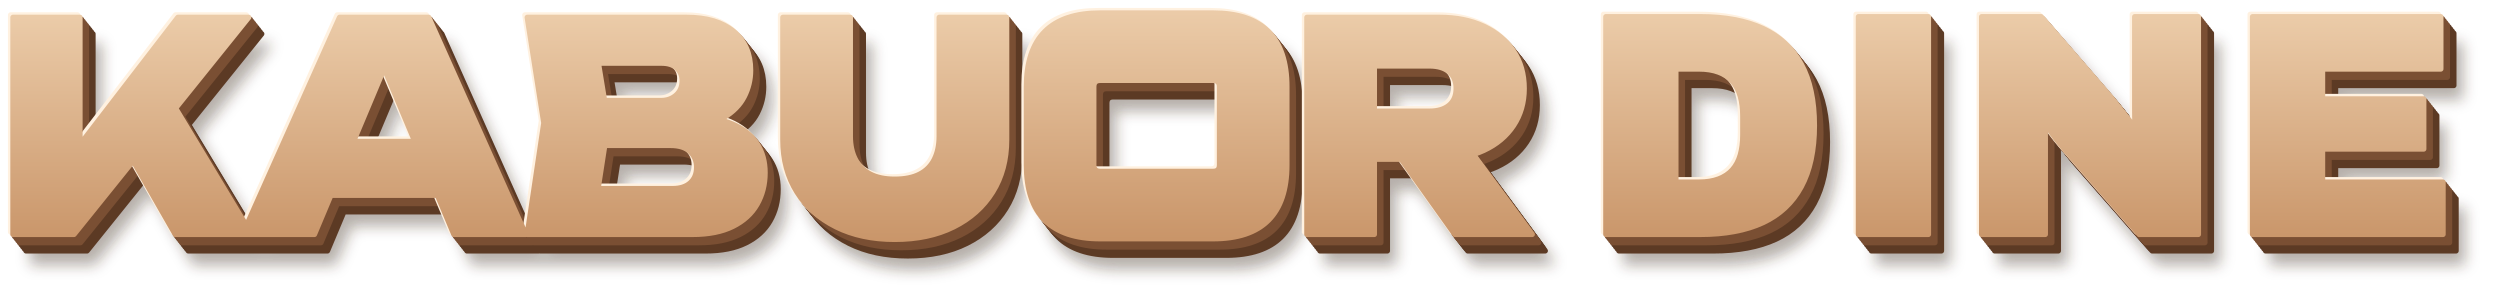
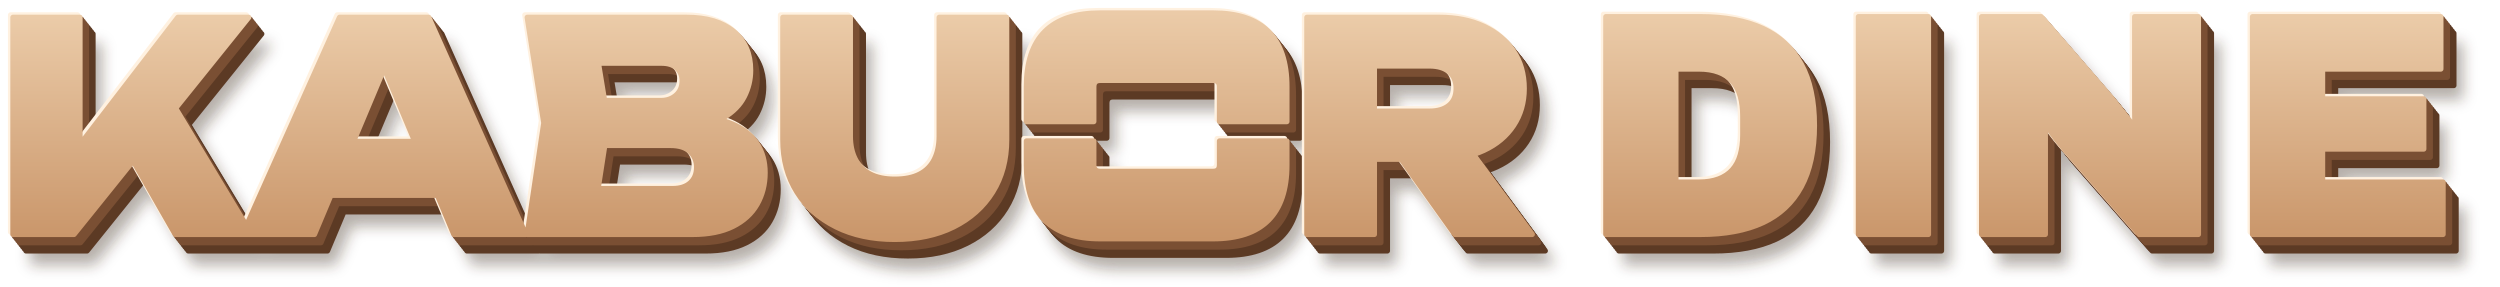
<svg xmlns="http://www.w3.org/2000/svg" viewBox="-6 -8 1152.3 132" width="1152" height="132" role="img" aria-label="Kabuor Dine">
  <defs>
    <linearGradient id="kd-face" gradientUnits="userSpaceOnUse" x1="0" y1="0" x2="0" y2="104">
      <stop offset="0" stop-color="#EBCBA8" />
      <stop offset="1" stop-color="#C99569" />
    </linearGradient>
    <filter id="kd-shadow" x="-5%" y="-20%" width="110%" height="160%">
      <feGaussianBlur stdDeviation="3.2" />
    </filter>
    <g id="kd-word" stroke-width="2.5" stroke-linejoin="round">
      <path d="M0.0 100.0V0.0H30.826V75.6L22.827 69.067L76 0.0H108.613L28.106 100.0ZM47.92 53.147 70.667 34.827 109.973 100.0H74.8Z M136.253 81.973V57.2H204.733V81.973ZM191.613 0.0 236.306 100.0H203.213L166.867 13.493H175.267L138.92 100.0H105.827L150.52 0.0Z M310.027 51.253 312.507 45.573Q323.947 45.92 331.533 49.173Q339.12 52.427 342.867 58.133Q346.613 63.84 346.613 71.6Q346.613 79.707 342.92 86.16Q339.227 92.613 331.787 96.307Q324.347 100.0 313.2 100.0H237.04L244.693 48.667L237.04 0.0H310.48Q324.347 0.0 332.147 6.467Q339.947 12.933 339.947 24.373Q339.947 30.8 337.027 36.52Q334.107 42.24 327.56 46.173Q321.013 50.107 310.027 51.253ZM267.466 93.04 255.653 78.933H304.053Q309.227 78.933 312.173 76.307Q315.12 73.68 315.12 69.067Q315.12 64.693 312.067 61.84Q309.013 58.987 303.067 58.987H262.827V38.347H298.667Q302.853 38.347 305.653 35.853Q308.453 33.36 308.453 29.227Q308.453 25.68 305.973 23.373Q303.493 21.067 298.933 21.067H255.76L267.466 6.96L274.32 48.667Z M385.906 54.72Q385.906 60.88 388.173 65.333Q390.44 69.787 394.987 72.2Q399.533 74.614 406.413 74.614Q413.427 74.614 417.96 72.253Q422.493 69.893 424.707 65.387Q426.92 60.88 426.92 54.72V0.0H457.96V56.347Q457.96 70.187 451.533 80.493Q445.107 90.8 433.533 96.547Q421.96 102.293 406.413 102.293Q391 102.293 379.413 96.547Q367.827 90.8 361.347 80.493Q354.867 70.187 354.867 56.347V0.0H385.906Z M617.84 43.253H652.853Q658.667 43.253 661.933 40.533Q665.2 37.813 665.2 32.8Q665.2 27.76 661.933 25.053Q658.667 22.347 652.853 22.347H613.493L627.44 8V100.0H596.4V0.0H657.44Q669.147 0.0 677.933 4.12Q686.72 8.24 691.613 15.56Q696.507 22.88 696.507 32.8Q696.507 42.453 691.613 49.827Q686.72 57.2 677.933 61.267Q669.147 65.333 657.44 65.333H617.84ZM631.173 53.2H665.706L700.213 100.0H664.533Z" />
      <g transform="translate(467.12 -2)">
-         <path d="M34.00 0.00 H86.00 Q120.00 0.00 120.00 34.00 V70.00 Q120.00 104.00 86.00 104.00 H34.00 Q0.00 104.00 0.00 70.00 V34.00 Q0.00 0.00 34.00 0.00 Z M34.00 31.00 H86.00 Q89.00 31.00 89.00 34.00 V70.00 Q89.00 73.00 86.00 73.00 H34.00 Q31.00 73.00 31.00 70.00 V34.00 Q31.00 31.00 34.00 31.00 Z" fill-rule="evenodd" />
+         <path d="M 0.00 50.00 L 31.00 50.00 V 34.00 Q 31.00 31.00 34.00 31.00 H 86.00 Q 89.00 31.00 89.00 34.00 V 50.00 H 120.00 V 34.00 Q 120.00 0.00 86.00 0.00 H 34.00 Q 0.00 0.00 0.00 34.00 Z M 0.00 59.00 L 31.00 59.00 V 70.00 Q 31.00 73.00 34.00 73.00 H 86.00 Q 89.00 73.00 89.00 70.00 V 59.00 H 120.00 V 70.00 Q 120.00 104.00 86.00 104.00 H 34.00 Q 0.00 104.00 0.00 70.00 Z" fill-rule="evenodd" />
      </g>
      <path d="M0.0 100.0V-0.292H43.44Q60.641 -0.292 72.303 5.102Q83.965 10.496 90.015 21.574Q96.064 32.653 96.064 49.854Q96.064 66.91 90.015 78.061Q83.965 89.213 72.303 94.606Q60.641 100.0 43.44 100.0ZM32.216 75.948H42.857Q48.105 75.948 51.968 74.49Q55.831 73.032 58.309 70.262Q60.787 67.493 61.953 63.411Q63.12 59.329 63.12 54.227V45.481Q63.12 40.379 61.953 36.297Q60.787 32.216 58.309 29.446Q55.831 26.676 51.968 25.219Q48.105 23.761 42.857 23.761H32.216Z M116.411 100.0V-0.292H148.627V100.0Z M173.201 100.0V-0.292H200.606L231.802 35.714Q233.114 37.172 235.3 39.942Q237.487 42.711 239.746 45.554Q242.006 48.397 243.172 50.146L243.901 49.854Q243.755 45.773 243.755 41.764Q243.755 37.755 243.755 35.714V-0.292H273.055V100.0H245.796L210.665 59.913Q208.187 56.997 206.437 54.592Q204.688 52.187 203.085 50.0L202.356 50.292Q202.501 53.061 202.501 55.831Q202.501 58.601 202.501 59.913V100.0Z M298.067 100.0V-0.292H384.802V23.761H330.283V37.609H376.93V60.641H330.283V75.948H385.822V100.0Z" transform="translate(734.2 0)" />
    </g>
  </defs>
  <use href="#kd-word" transform="translate(9 13)" fill="#2E1A0E" stroke="#2E1A0E" opacity="0.35" filter="url(#kd-shadow)" />
  <use href="#kd-word" transform="translate(6.00 7.60)" fill="#5C3A24" stroke="#5C3A24" />
  <use href="#kd-word" transform="translate(5.25 6.65)" fill="#5C3A24" stroke="#5C3A24" />
  <use href="#kd-word" transform="translate(4.50 5.70)" fill="#5C3A24" stroke="#5C3A24" />
  <use href="#kd-word" transform="translate(3.75 4.75)" fill="#5C3A24" stroke="#5C3A24" />
  <use href="#kd-word" transform="translate(3.00 3.80)" fill="#7A4F33" stroke="#7A4F33" />
  <use href="#kd-word" transform="translate(2.25 2.85)" fill="#7A4F33" stroke="#7A4F33" />
  <use href="#kd-word" transform="translate(1.50 1.90)" fill="#7A4F33" stroke="#7A4F33" />
  <use href="#kd-word" transform="translate(0.75 0.95)" fill="#7A4F33" stroke="#7A4F33" />
  <use href="#kd-word" transform="translate(-1.1 -1.1)" fill="#FFF1E0" stroke="#FFF1E0" />
  <use href="#kd-word" fill="url(#kd-face)" stroke="url(#kd-face)" />
</svg>
